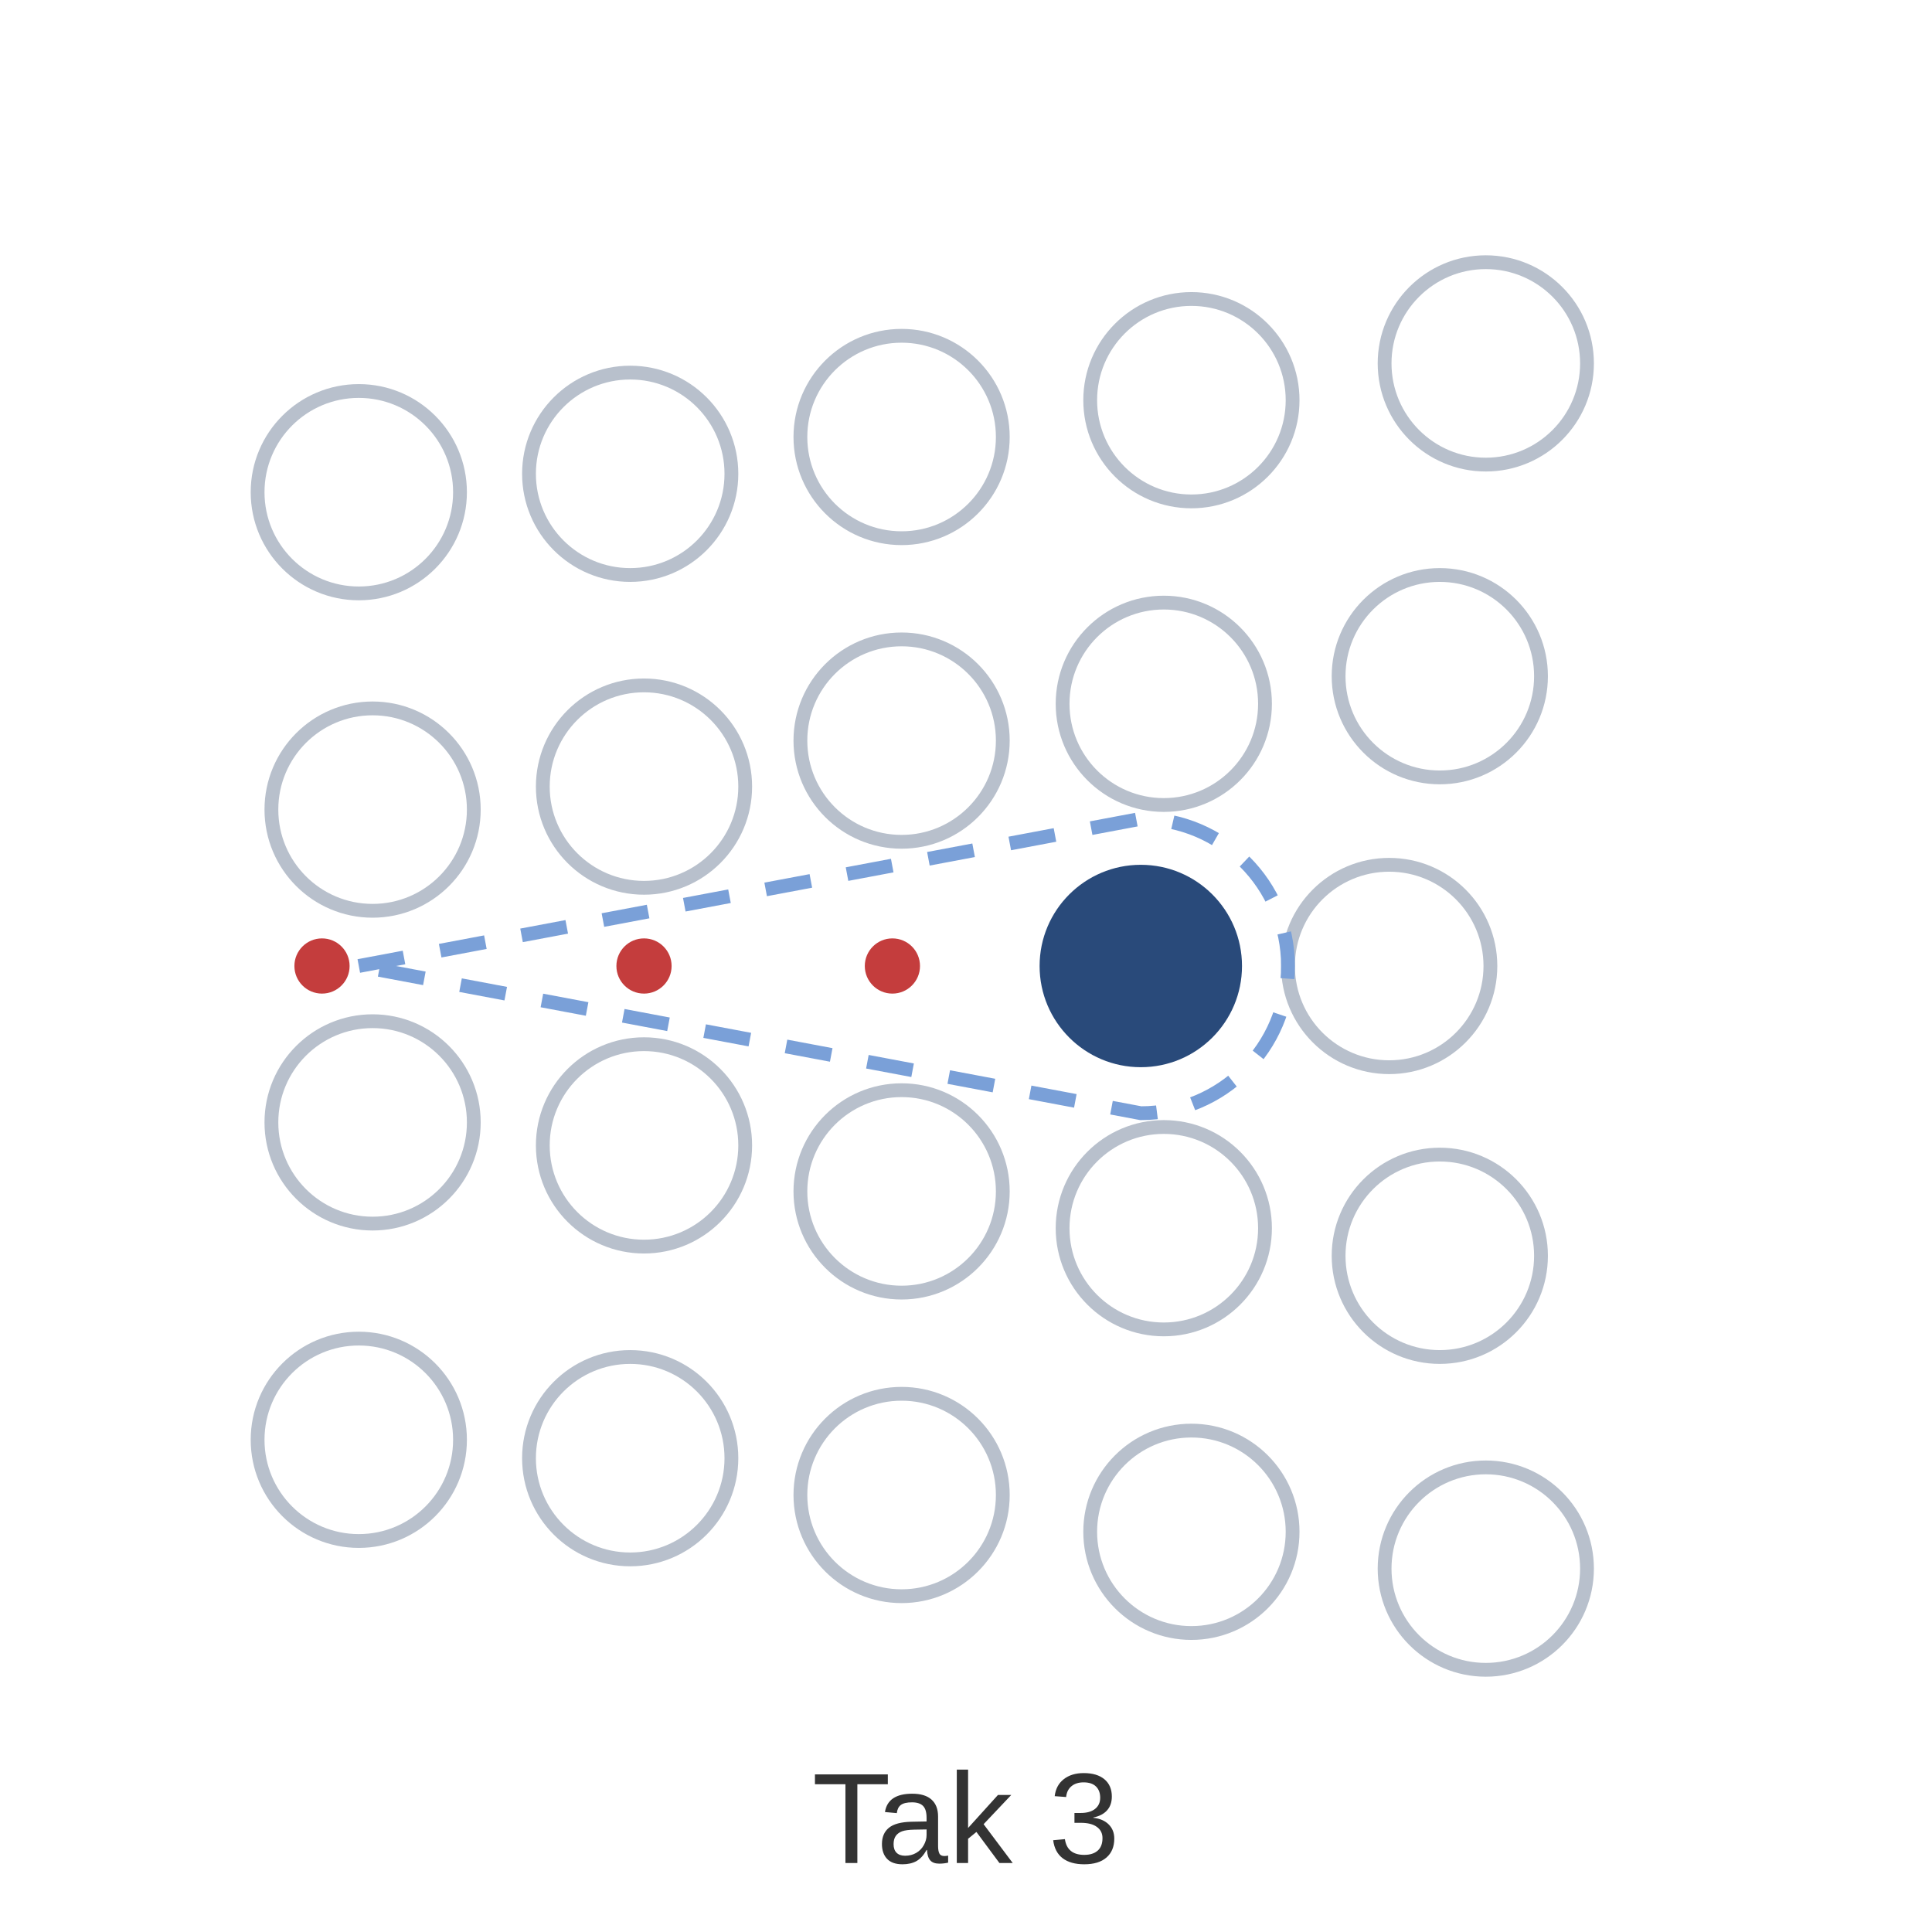
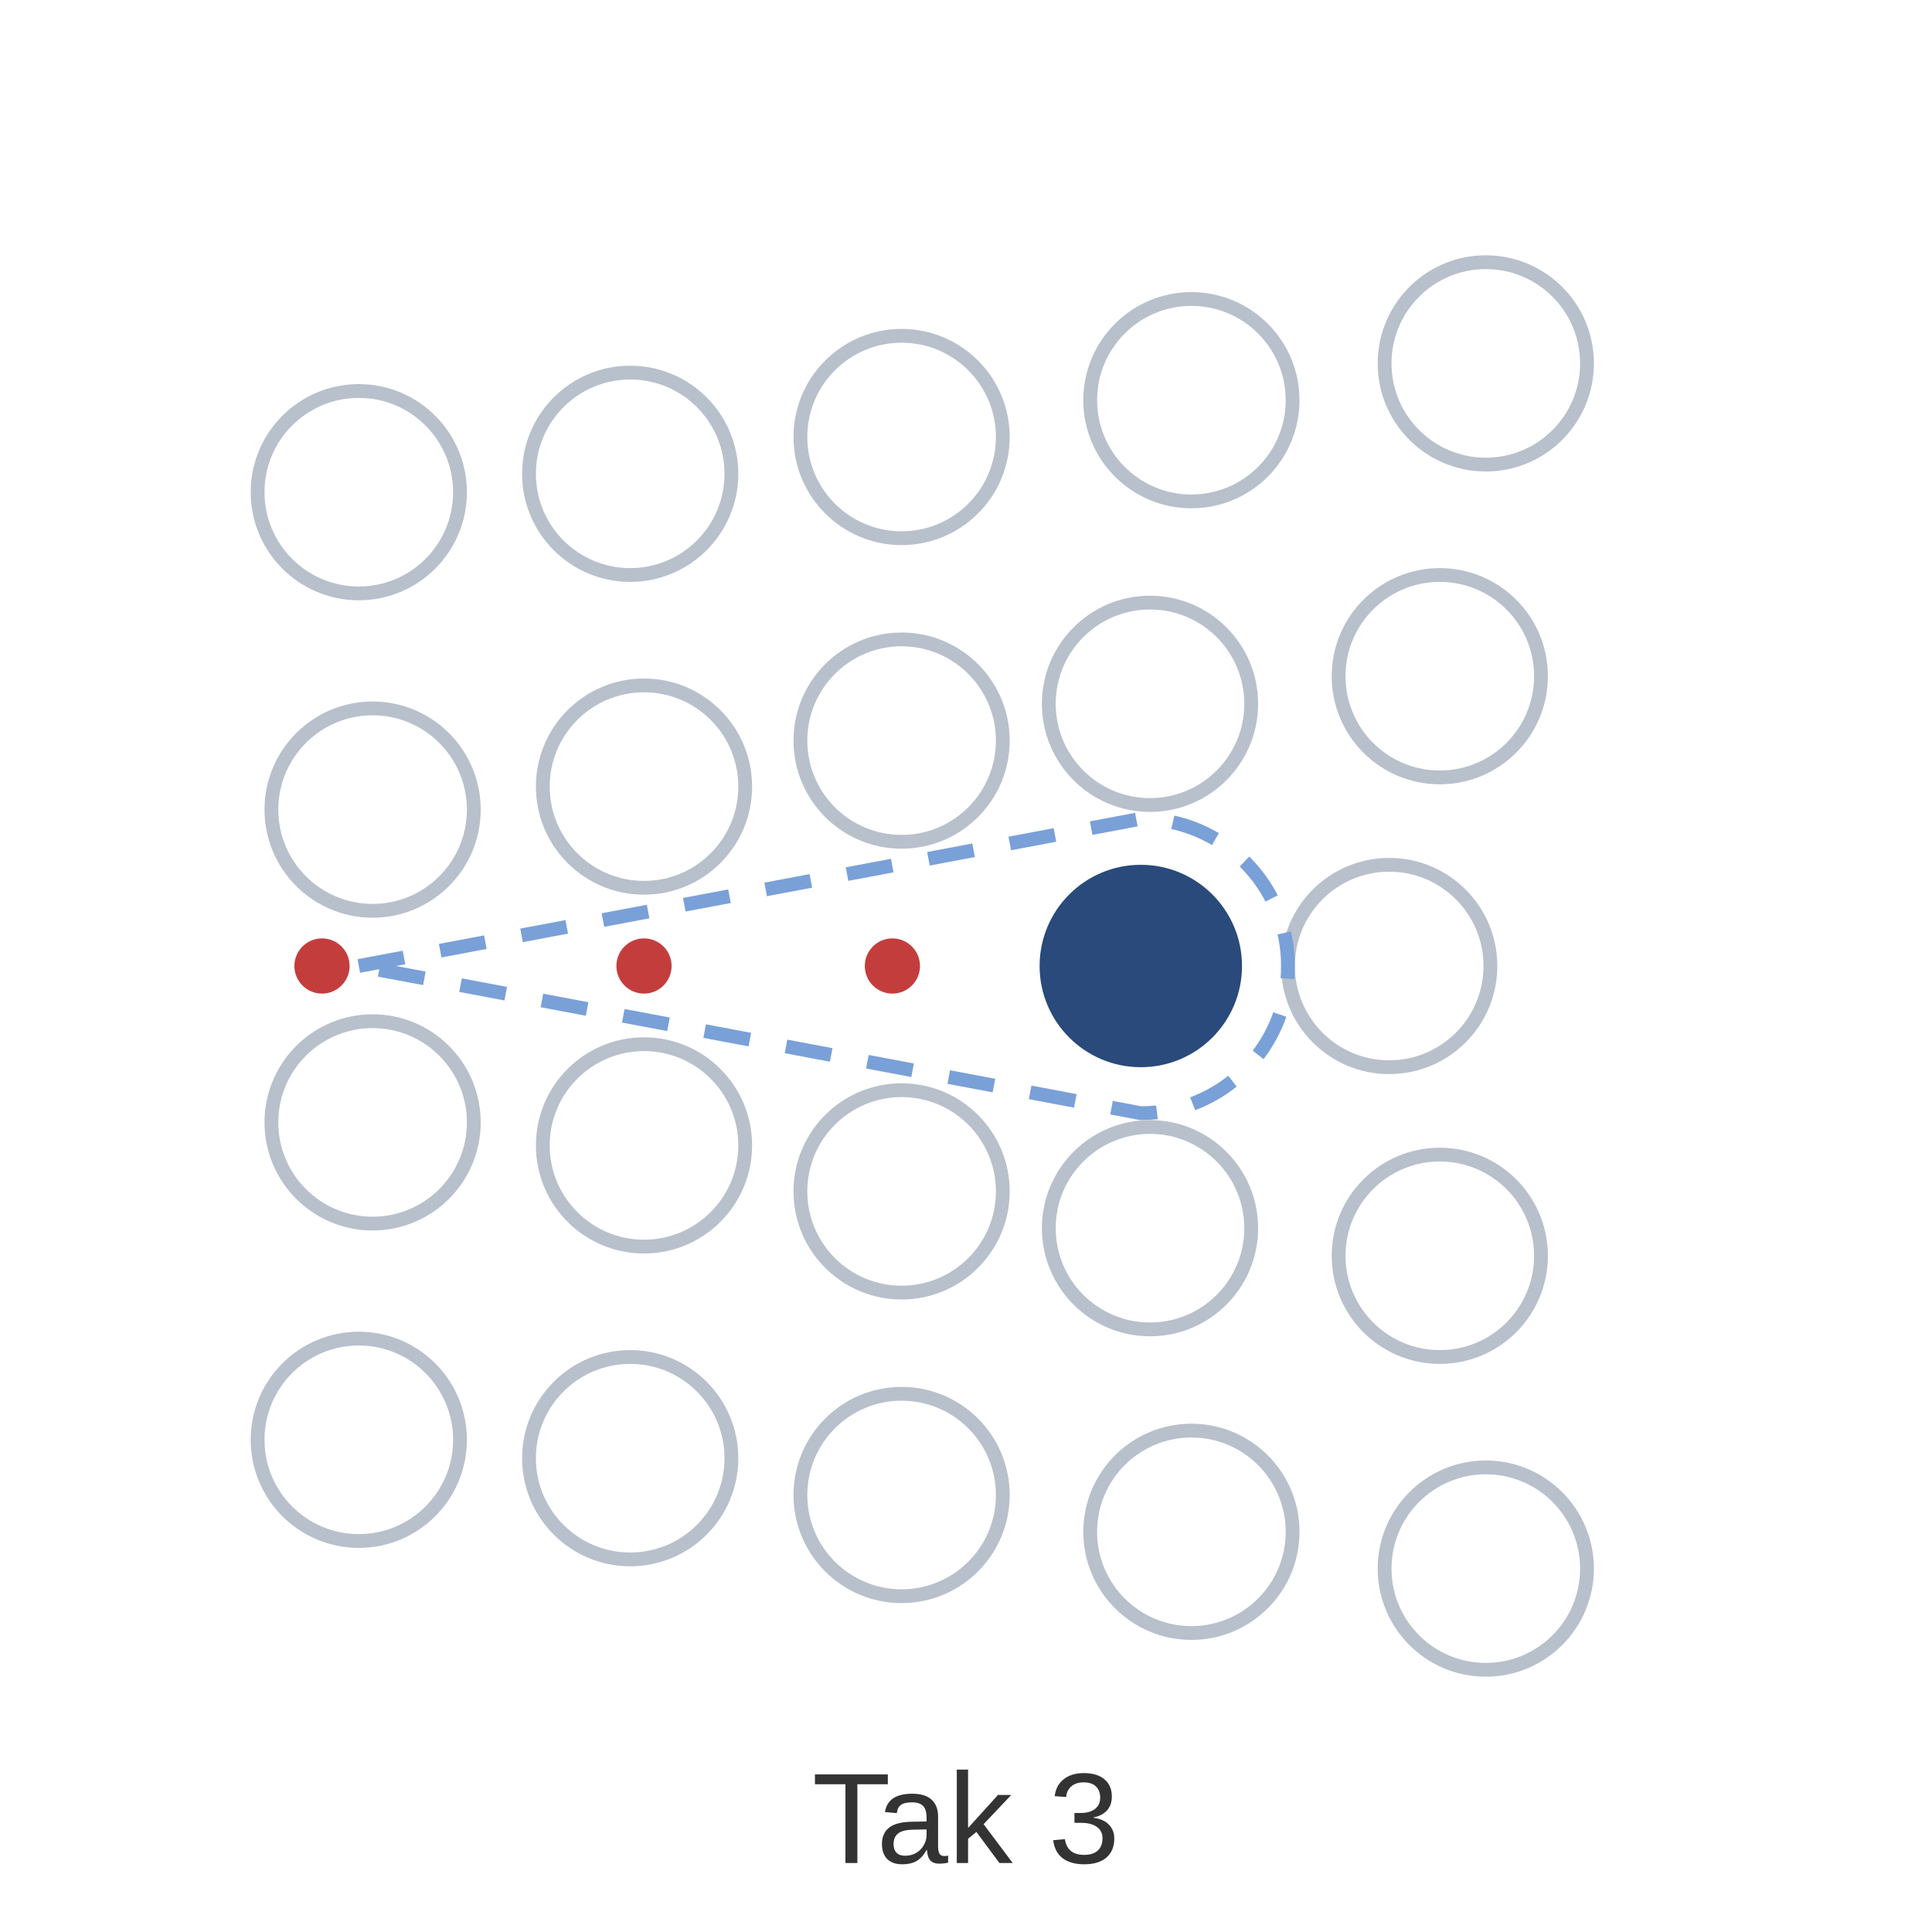
<svg xmlns="http://www.w3.org/2000/svg" width="420" height="420" viewBox="0 0 420 420">
  <rect width="100%" height="100%" fill="white" />
  <g fill="none" stroke="#b8c0cc" stroke-width="3">
    <circle cx="78" cy="107" r="22" />
    <circle cx="137" cy="103" r="22" />
    <circle cx="196" cy="95" r="22" />
    <circle cx="259" cy="87" r="22" />
    <circle cx="323" cy="79" r="22" />
    <circle cx="81" cy="176" r="22" />
    <circle cx="140" cy="171" r="22" />
    <circle cx="196" cy="161" r="22" />
-     <circle cx="253" cy="153" r="22" />
+     <circle cx="250" cy="153" r="22" />
    <circle cx="313" cy="147" r="22" />
    <circle cx="302" cy="210" r="22" />
    <circle cx="81" cy="244" r="22" />
    <circle cx="140" cy="249" r="22" />
    <circle cx="196" cy="259" r="22" />
-     <circle cx="253" cy="267" r="22" />
+     <circle cx="250" cy="267" r="22" />
    <circle cx="313" cy="273" r="22" />
    <circle cx="78" cy="313" r="22" />
    <circle cx="137" cy="317" r="22" />
    <circle cx="196" cy="325" r="22" />
    <circle cx="259" cy="333" r="22" />
    <circle cx="323" cy="341" r="22" />
  </g>
  <circle cx="248" cy="210" r="22" fill="#294a7a" />
  <circle cx="70" cy="210" r="6" fill="#c43d3d" />
  <circle cx="140" cy="210" r="6" fill="#c43d3d" />
  <circle cx="194" cy="210" r="6" fill="#c43d3d" />
  <path d="     M 78 210     L 248 178     A 32 32 0 0 1 248 242     Z" fill="none" stroke="#7aa0d8" stroke-width="3" stroke-dasharray="10 8" />
  <text x="210" y="405" text-anchor="middle" font-family="Arial, sans-serif" font-size="28" fill="#333">
    Tak 3
  </text>
</svg>
